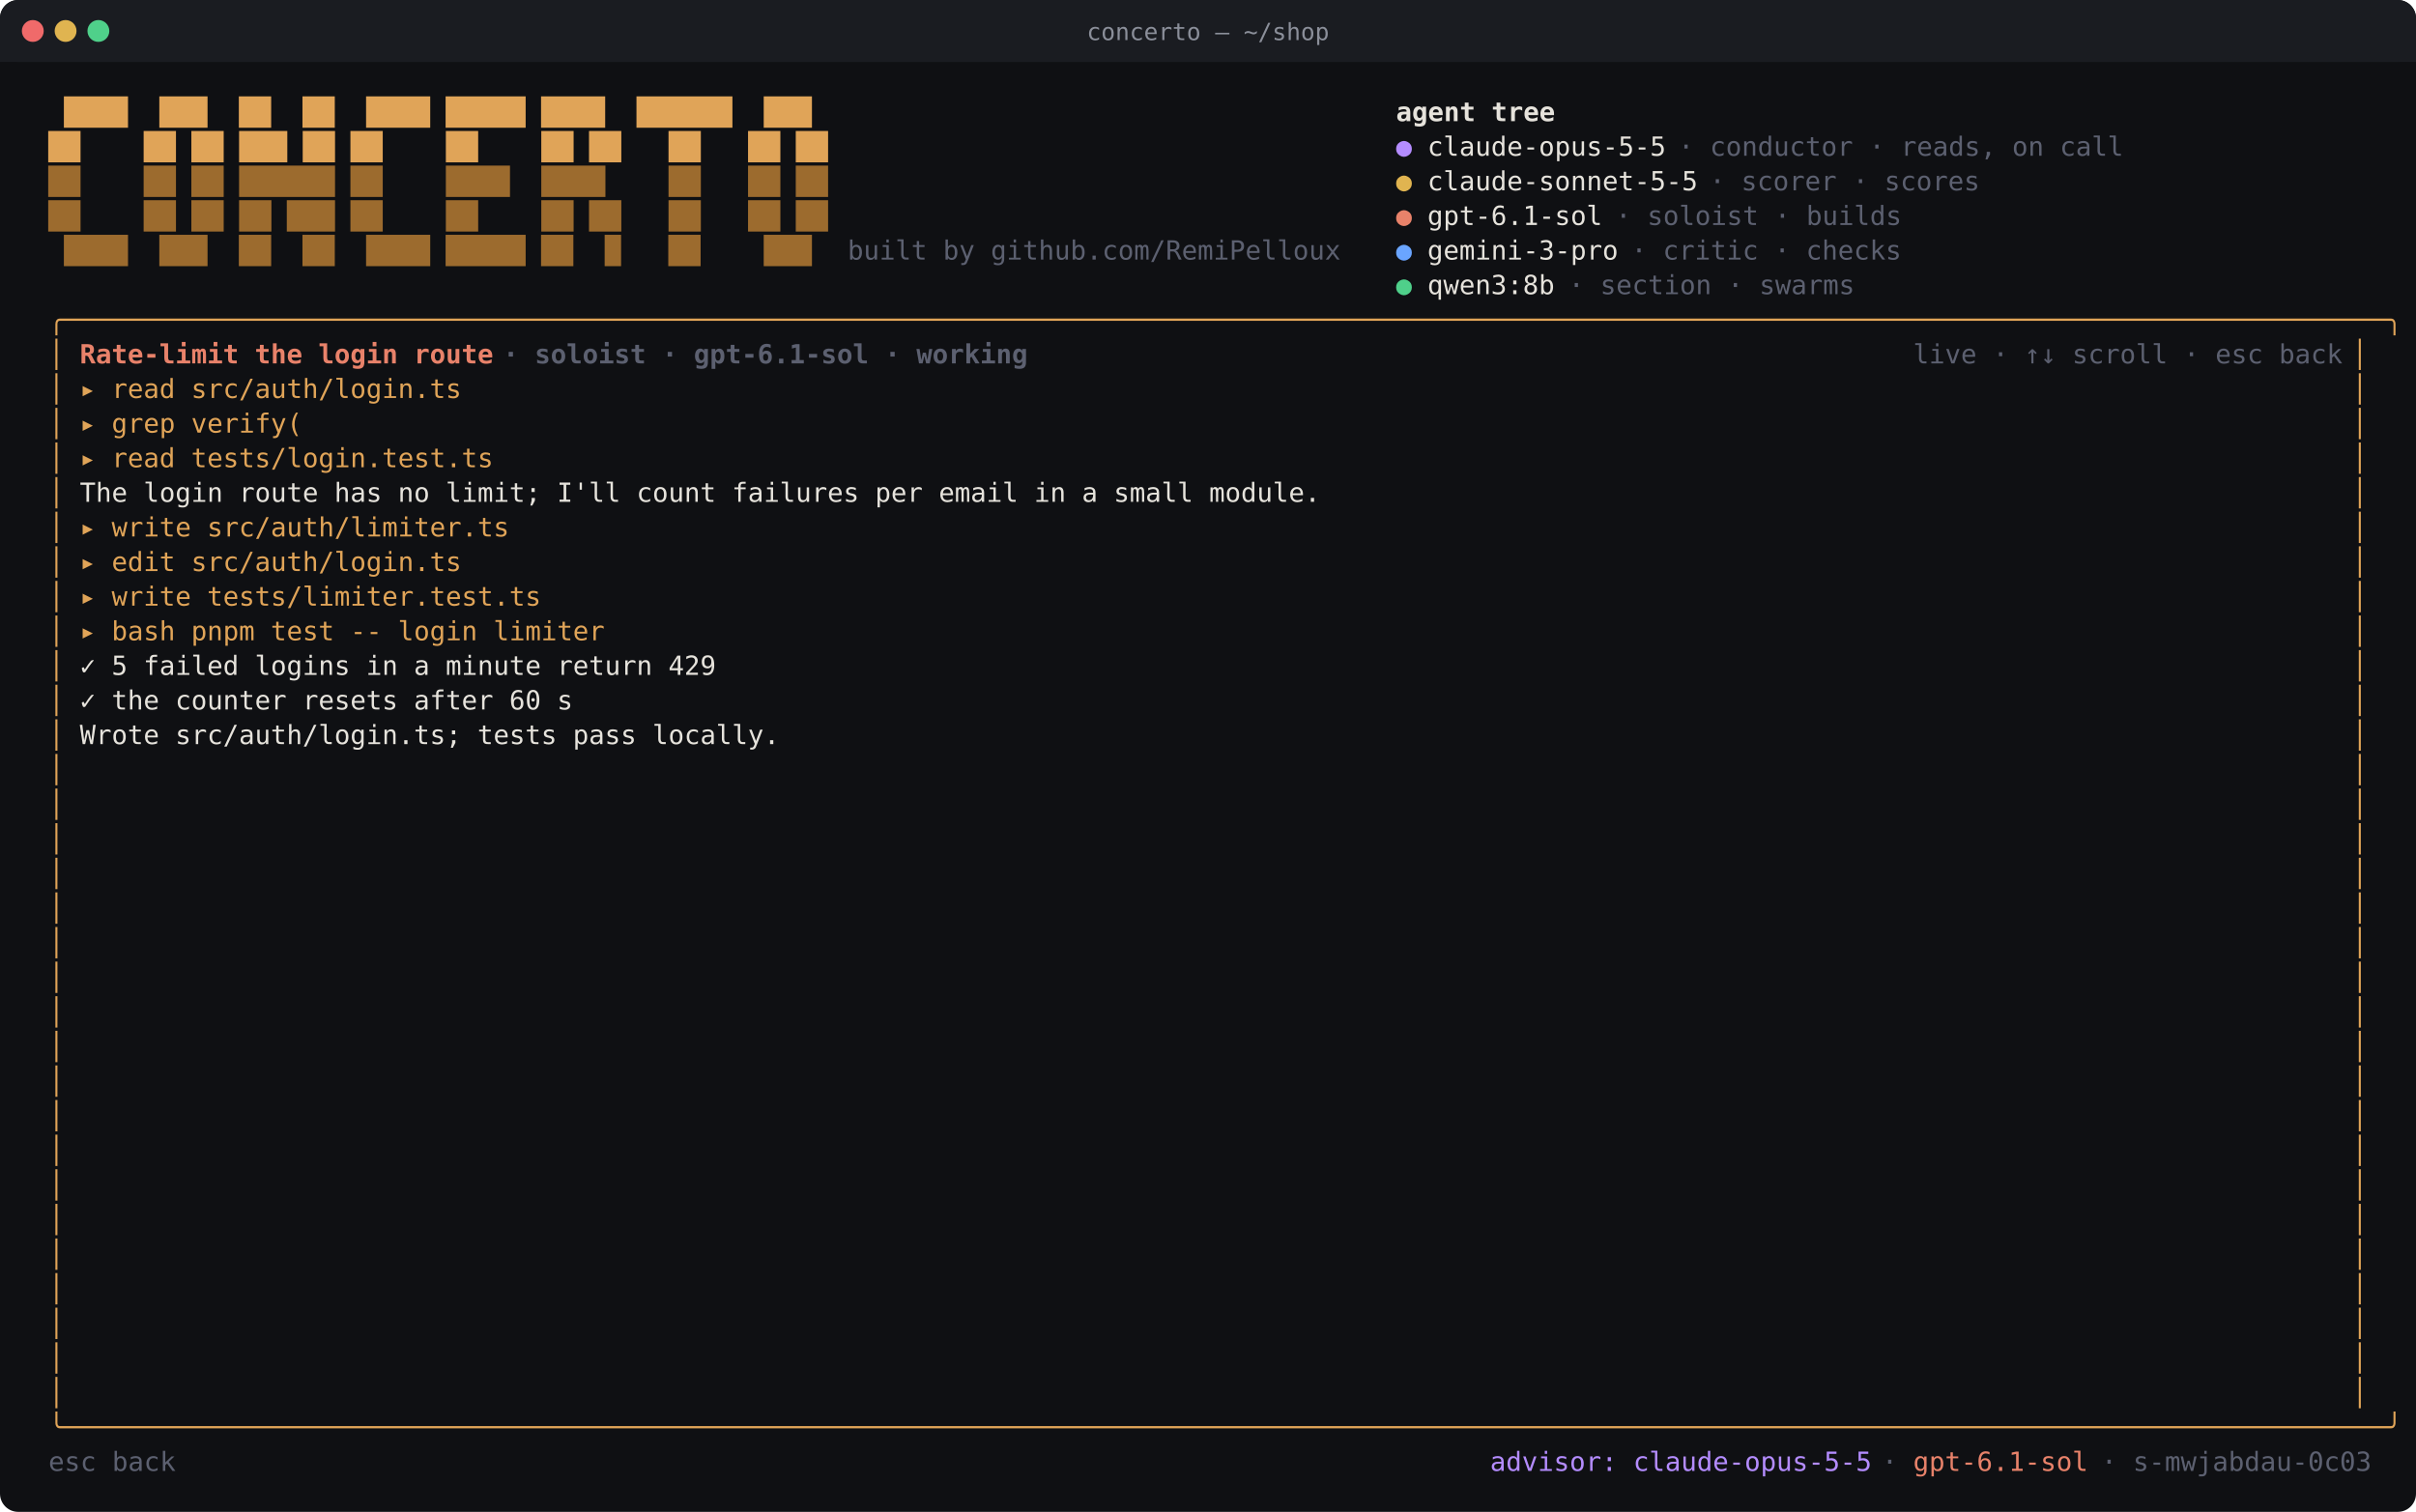
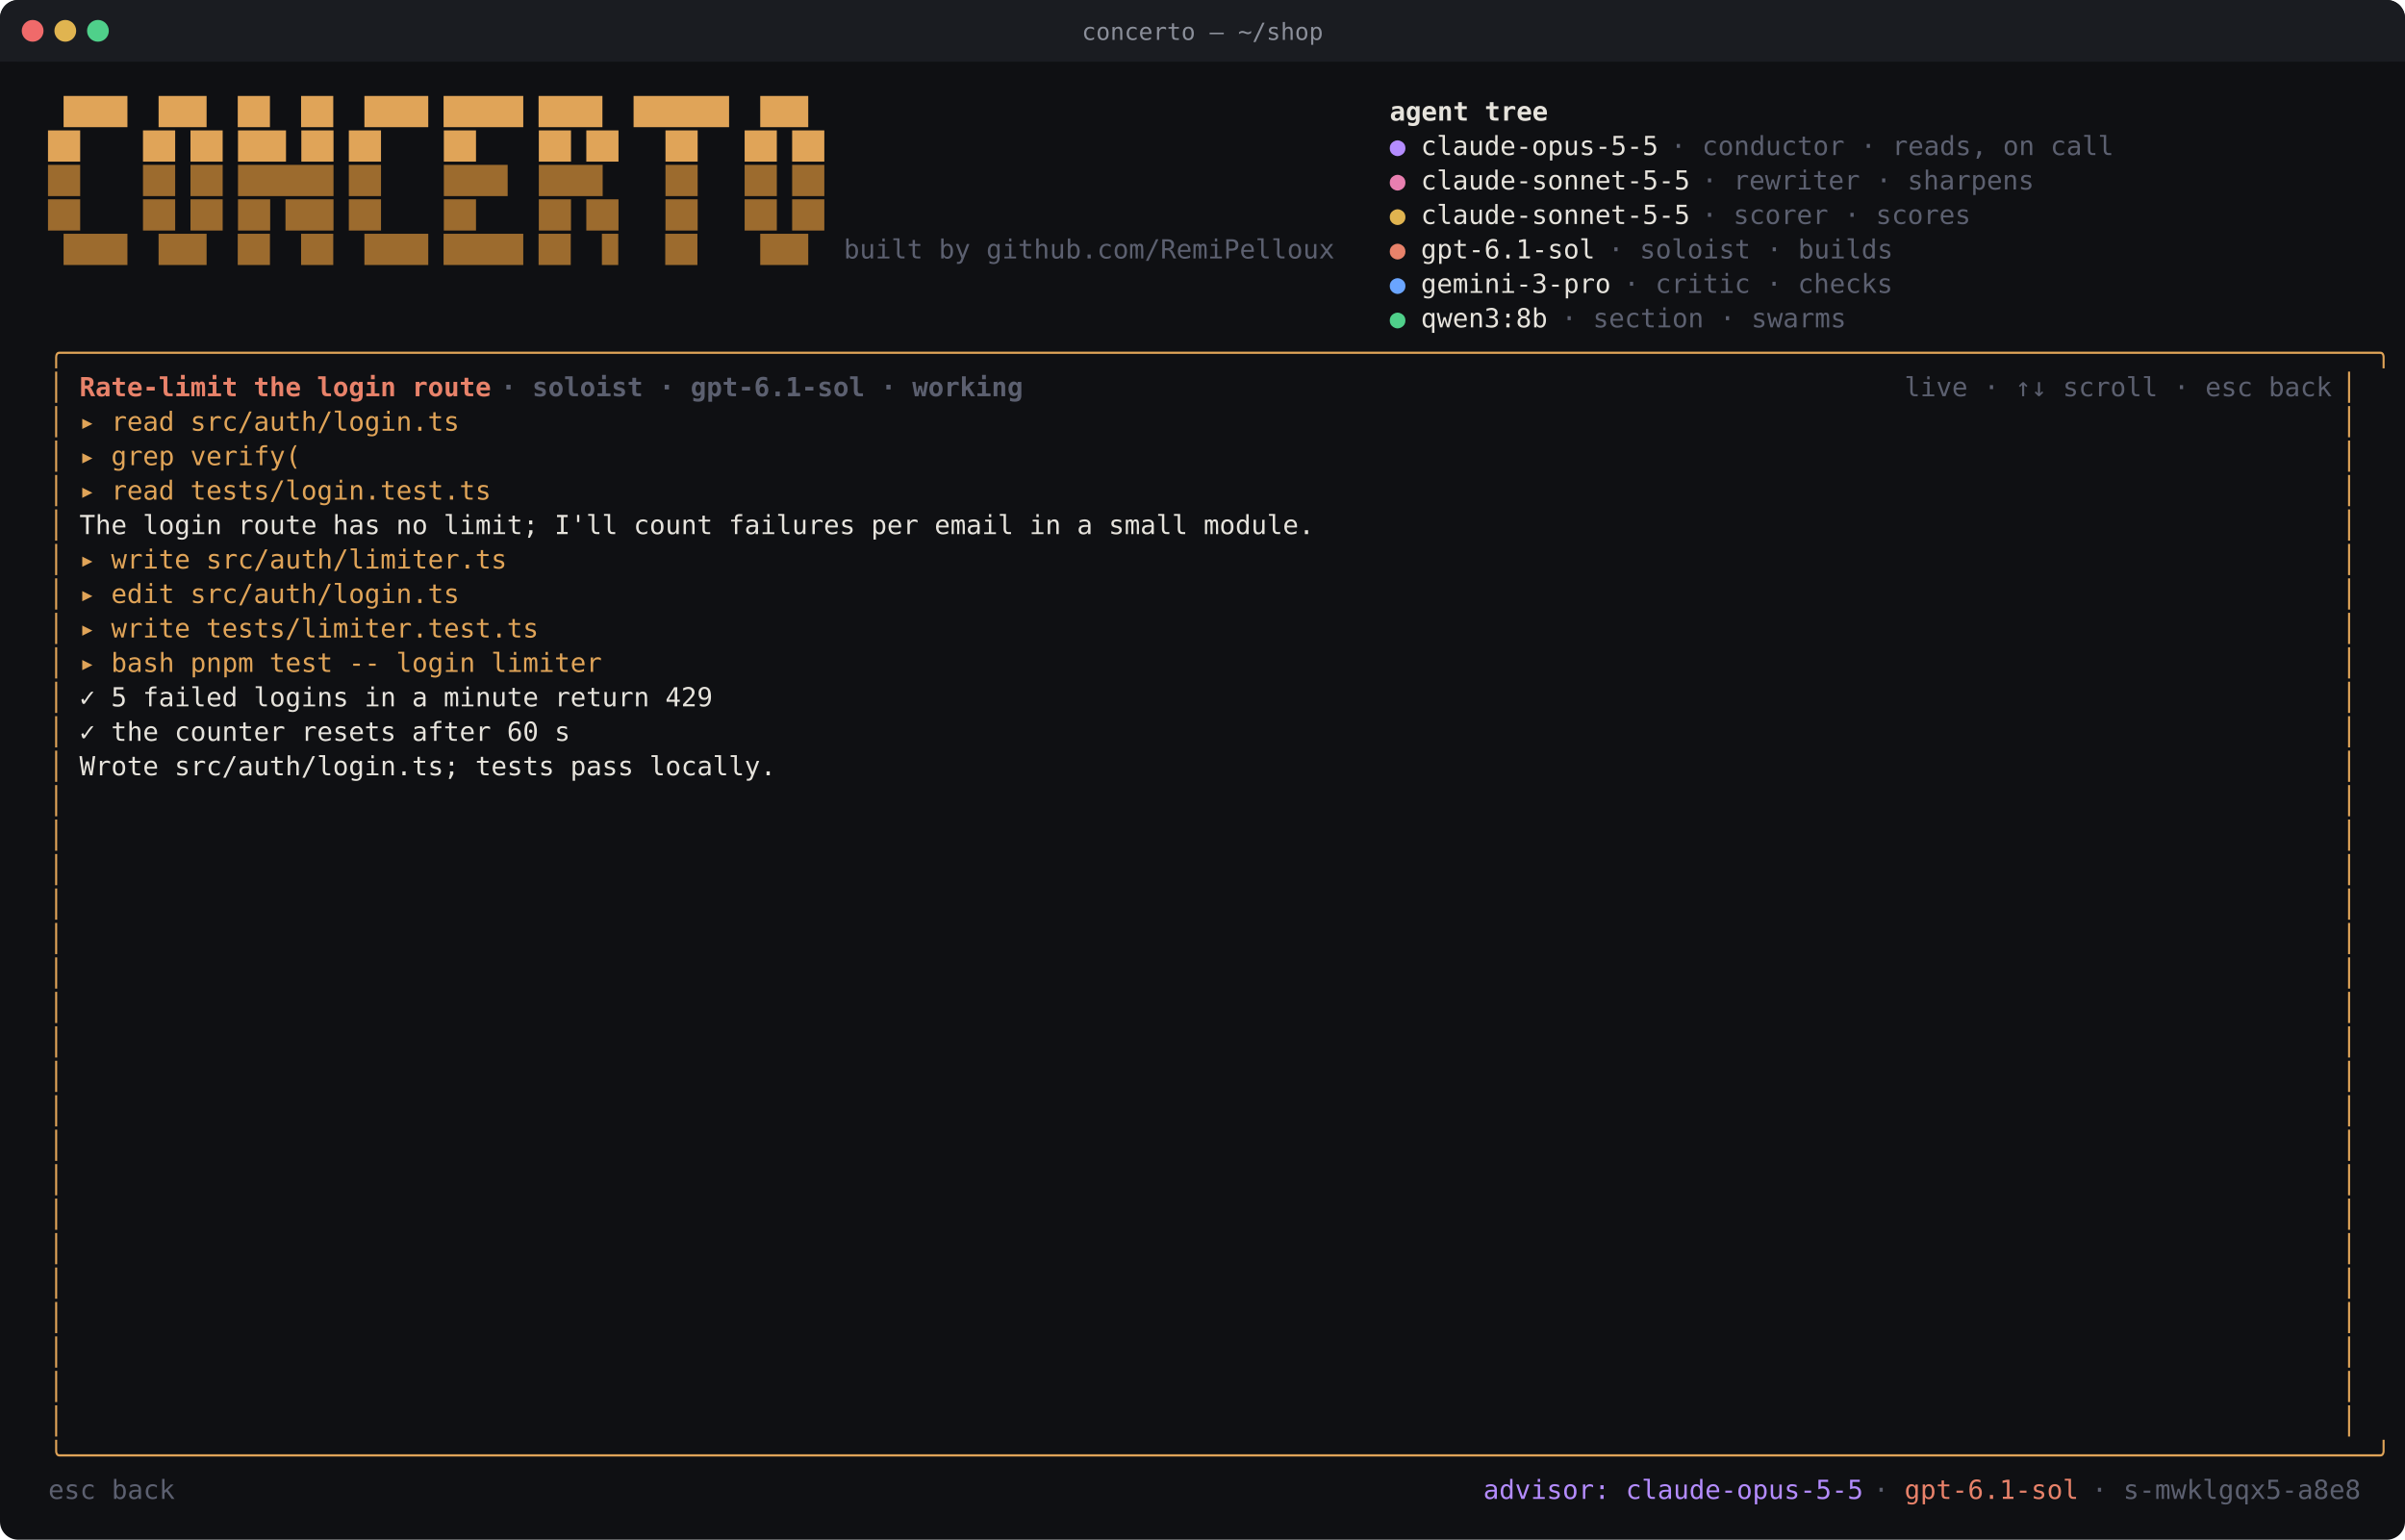
- <svg xmlns="http://www.w3.org/2000/svg" width="1326" height="830" viewBox="0 0 1326 830" font-family="'JetBrains Mono','SFMono-Regular',Menlo,Consolas,monospace" font-size="14.5">
-   <rect width="1326" height="830" rx="10" fill="#0f1013" />
+ <svg xmlns="http://www.w3.org/2000/svg" width="1326" height="849" viewBox="0 0 1326 849" font-family="'JetBrains Mono','SFMono-Regular',Menlo,Consolas,monospace" font-size="14.5">
+   <rect width="1326" height="849" rx="10" fill="#0f1013" />
  <rect width="1326" height="34" rx="10" fill="#1a1c21" />
  <rect y="24" width="1326" height="10" fill="#1a1c21" />
  <circle cx="18" cy="17" r="6" fill="#f06a6a" />
  <circle cx="36" cy="17" r="6" fill="#e0b450" />
  <circle cx="54" cy="17" r="6" fill="#4fd08a" />
  <text x="663" y="22" fill="#8b8f9a" font-size="13" text-anchor="middle">concerto — ~/shop</text>
  <text x="35.2" y="66.5" fill="#e0a458" font-weight="700">████  ███  ██  ██  ████ █████ ████  ██████  ███ </text>
  <text x="766.2" y="66.5" fill="#e6e3dc" font-weight="700">agent tree</text>
  <text x="26.6" y="85.5" fill="#e0a458" font-weight="700">██    ██ ██ ███ ██ ██    ██    ██ ██   ██   ██ ██</text>
  <text x="766.2" y="85.5" fill="#b48cff">● </text>
  <text x="783.4" y="85.5" fill="#e6e3dc">claude-opus-5-5</text>
  <text x="921.0" y="85.5" fill="#5c6070">· conductor · reads, on call</text>
  <text x="26.6" y="104.5" fill="#9c6b2e" font-weight="700">██    ██ ██ ██████ ██    ████  ████    ██   ██ ██</text>
-   <text x="766.2" y="104.5" fill="#e0b450">● </text>
+   <text x="766.2" y="104.5" fill="#e87fb0">● </text>
  <text x="783.4" y="104.5" fill="#e6e3dc">claude-sonnet-5-5</text>
-   <text x="938.2" y="104.5" fill="#5c6070">· scorer · scores</text>
+   <text x="938.2" y="104.5" fill="#5c6070">· rewriter · sharpens</text>
  <text x="26.6" y="123.5" fill="#9c6b2e" font-weight="700">██    ██ ██ ██ ███ ██    ██    ██ ██   ██   ██ ██</text>
-   <text x="766.2" y="123.5" fill="#e8826a">● </text>
-   <text x="783.4" y="123.5" fill="#e6e3dc">gpt-6.1-sol</text>
-   <text x="886.6" y="123.5" fill="#5c6070">· soloist · builds</text>
+   <text x="766.2" y="123.5" fill="#e0b450">● </text>
+   <text x="783.4" y="123.5" fill="#e6e3dc">claude-sonnet-5-5</text>
+   <text x="938.2" y="123.5" fill="#5c6070">· scorer · scores</text>
  <text x="35.2" y="142.5" fill="#9c6b2e" font-weight="700">████  ███  ██  ██  ████ █████ ██  █   ██    ███ </text>
  <text x="465.2" y="142.5" fill="#5c6070">built by github.com/RemiPelloux</text>
-   <text x="766.2" y="142.5" fill="#6aa5ff">● </text>
-   <text x="783.4" y="142.5" fill="#e6e3dc">gemini-3-pro</text>
-   <text x="895.2" y="142.5" fill="#5c6070">· critic · checks</text>
-   <text x="766.2" y="161.5" fill="#4fd08a">● </text>
-   <text x="783.4" y="161.5" fill="#e6e3dc">qwen3:8b</text>
-   <text x="860.8" y="161.5" fill="#5c6070">· section · swarms</text>
-   <text x="26.6" y="180.5" fill="#e0a458">╭──────────────────────────────────────────────────────────────────────────────────────────────────────────────────────────────────────────────────╮</text>
-   <text x="26.6" y="199.5" fill="#e0a458">│</text>
-   <text x="43.8" y="199.5" fill="#e8826a" font-weight="700">Rate-limit the login route </text>
-   <text x="276.0" y="199.5" fill="#5c6070" font-weight="700">· soloist · gpt-6.1-sol · working</text>
-   <text x="1050.0" y="199.5" fill="#5c6070">live · ↑↓ scroll · esc back</text>
-   <text x="1290.8" y="199.5" fill="#e0a458">│</text>
+   <text x="766.2" y="142.5" fill="#e8826a">● </text>
+   <text x="783.4" y="142.5" fill="#e6e3dc">gpt-6.1-sol</text>
+   <text x="886.6" y="142.5" fill="#5c6070">· soloist · builds</text>
+   <text x="766.2" y="161.5" fill="#6aa5ff">● </text>
+   <text x="783.4" y="161.5" fill="#e6e3dc">gemini-3-pro</text>
+   <text x="895.2" y="161.5" fill="#5c6070">· critic · checks</text>
+   <text x="766.2" y="180.5" fill="#4fd08a">● </text>
+   <text x="783.4" y="180.5" fill="#e6e3dc">qwen3:8b</text>
+   <text x="860.8" y="180.5" fill="#5c6070">· section · swarms</text>
+   <text x="26.6" y="199.5" fill="#e0a458">╭──────────────────────────────────────────────────────────────────────────────────────────────────────────────────────────────────────────────────╮</text>
  <text x="26.6" y="218.5" fill="#e0a458">│</text>
-   <text x="43.8" y="218.5" fill="#e0a458">▸ read src/auth/login.ts</text>
+   <text x="43.8" y="218.5" fill="#e8826a" font-weight="700">Rate-limit the login route </text>
+   <text x="276.0" y="218.5" fill="#5c6070" font-weight="700">· soloist · gpt-6.1-sol · working</text>
+   <text x="1050.0" y="218.5" fill="#5c6070">live · ↑↓ scroll · esc back</text>
  <text x="1290.8" y="218.5" fill="#e0a458">│</text>
  <text x="26.6" y="237.5" fill="#e0a458">│</text>
-   <text x="43.8" y="237.5" fill="#e0a458">▸ grep verify(</text>
+   <text x="43.8" y="237.5" fill="#e0a458">▸ read src/auth/login.ts</text>
  <text x="1290.8" y="237.5" fill="#e0a458">│</text>
  <text x="26.6" y="256.5" fill="#e0a458">│</text>
-   <text x="43.8" y="256.5" fill="#e0a458">▸ read tests/login.test.ts</text>
+   <text x="43.8" y="256.5" fill="#e0a458">▸ grep verify(</text>
  <text x="1290.8" y="256.5" fill="#e0a458">│</text>
  <text x="26.6" y="275.5" fill="#e0a458">│</text>
-   <text x="43.8" y="275.5" fill="#e6e3dc">The login route has no limit; I'll count failures per email in a small module.                                                                   </text>
+   <text x="43.8" y="275.5" fill="#e0a458">▸ read tests/login.test.ts</text>
  <text x="1290.8" y="275.5" fill="#e0a458">│</text>
  <text x="26.6" y="294.5" fill="#e0a458">│</text>
-   <text x="43.8" y="294.5" fill="#e0a458">▸ write src/auth/limiter.ts</text>
+   <text x="43.8" y="294.5" fill="#e6e3dc">The login route has no limit; I'll count failures per email in a small module.                                                                   </text>
  <text x="1290.8" y="294.5" fill="#e0a458">│</text>
  <text x="26.6" y="313.5" fill="#e0a458">│</text>
-   <text x="43.8" y="313.5" fill="#e0a458">▸ edit src/auth/login.ts</text>
+   <text x="43.8" y="313.5" fill="#e0a458">▸ write src/auth/limiter.ts</text>
  <text x="1290.8" y="313.5" fill="#e0a458">│</text>
  <text x="26.6" y="332.5" fill="#e0a458">│</text>
-   <text x="43.8" y="332.5" fill="#e0a458">▸ write tests/limiter.test.ts</text>
+   <text x="43.8" y="332.5" fill="#e0a458">▸ edit src/auth/login.ts</text>
  <text x="1290.8" y="332.5" fill="#e0a458">│</text>
  <text x="26.6" y="351.5" fill="#e0a458">│</text>
-   <text x="43.8" y="351.5" fill="#e0a458">▸ bash pnpm test -- login limiter</text>
+   <text x="43.8" y="351.5" fill="#e0a458">▸ write tests/limiter.test.ts</text>
  <text x="1290.8" y="351.5" fill="#e0a458">│</text>
  <text x="26.6" y="370.5" fill="#e0a458">│</text>
-   <text x="43.8" y="370.5" fill="#e6e3dc">✓ 5 failed logins in a minute return 429                                                                                                         </text>
+   <text x="43.8" y="370.5" fill="#e0a458">▸ bash pnpm test -- login limiter</text>
  <text x="1290.8" y="370.5" fill="#e0a458">│</text>
  <text x="26.6" y="389.5" fill="#e0a458">│</text>
-   <text x="43.8" y="389.5" fill="#e6e3dc">✓ the counter resets after 60 s                                                                                                                  </text>
+   <text x="43.8" y="389.5" fill="#e6e3dc">✓ 5 failed logins in a minute return 429                                                                                                         </text>
  <text x="1290.8" y="389.5" fill="#e0a458">│</text>
  <text x="26.6" y="408.5" fill="#e0a458">│</text>
-   <text x="43.8" y="408.5" fill="#e6e3dc">Wrote src/auth/login.ts; tests pass locally.                                                                                                     </text>
+   <text x="43.8" y="408.5" fill="#e6e3dc">✓ the counter resets after 60 s                                                                                                                  </text>
  <text x="1290.8" y="408.5" fill="#e0a458">│</text>
  <text x="26.6" y="427.5" fill="#e0a458">│</text>
+   <text x="43.8" y="427.5" fill="#e6e3dc">Wrote src/auth/login.ts; tests pass locally.                                                                                                     </text>
  <text x="1290.8" y="427.5" fill="#e0a458">│</text>
  <text x="26.6" y="446.5" fill="#e0a458">│</text>
  <text x="1290.8" y="446.5" fill="#e0a458">│</text>
  <text x="26.6" y="465.5" fill="#e0a458">│</text>
  <text x="1290.8" y="465.5" fill="#e0a458">│</text>
  <text x="26.6" y="484.5" fill="#e0a458">│</text>
  <text x="1290.8" y="484.5" fill="#e0a458">│</text>
  <text x="26.6" y="503.5" fill="#e0a458">│</text>
  <text x="1290.8" y="503.5" fill="#e0a458">│</text>
  <text x="26.6" y="522.5" fill="#e0a458">│</text>
  <text x="1290.8" y="522.5" fill="#e0a458">│</text>
  <text x="26.6" y="541.5" fill="#e0a458">│</text>
  <text x="1290.8" y="541.5" fill="#e0a458">│</text>
  <text x="26.6" y="560.5" fill="#e0a458">│</text>
  <text x="1290.8" y="560.5" fill="#e0a458">│</text>
  <text x="26.6" y="579.5" fill="#e0a458">│</text>
  <text x="1290.8" y="579.5" fill="#e0a458">│</text>
  <text x="26.6" y="598.5" fill="#e0a458">│</text>
  <text x="1290.8" y="598.5" fill="#e0a458">│</text>
  <text x="26.6" y="617.5" fill="#e0a458">│</text>
  <text x="1290.8" y="617.5" fill="#e0a458">│</text>
  <text x="26.6" y="636.5" fill="#e0a458">│</text>
  <text x="1290.8" y="636.5" fill="#e0a458">│</text>
  <text x="26.6" y="655.5" fill="#e0a458">│</text>
  <text x="1290.8" y="655.5" fill="#e0a458">│</text>
  <text x="26.6" y="674.5" fill="#e0a458">│</text>
  <text x="1290.8" y="674.5" fill="#e0a458">│</text>
  <text x="26.6" y="693.5" fill="#e0a458">│</text>
  <text x="1290.8" y="693.5" fill="#e0a458">│</text>
  <text x="26.6" y="712.5" fill="#e0a458">│</text>
  <text x="1290.8" y="712.5" fill="#e0a458">│</text>
  <text x="26.6" y="731.5" fill="#e0a458">│</text>
  <text x="1290.8" y="731.5" fill="#e0a458">│</text>
  <text x="26.6" y="750.5" fill="#e0a458">│</text>
  <text x="1290.8" y="750.5" fill="#e0a458">│</text>
  <text x="26.6" y="769.5" fill="#e0a458">│</text>
  <text x="1290.8" y="769.5" fill="#e0a458">│</text>
-   <text x="26.6" y="788.5" fill="#e0a458">╰──────────────────────────────────────────────────────────────────────────────────────────────────────────────────────────────────────────────────╯</text>
-   <text x="26.6" y="807.5" fill="#5c6070">esc back</text>
-   <text x="817.8" y="807.5" fill="#b48cff">advisor: claude-opus-5-5</text>
-   <text x="1032.8" y="807.5" fill="#5c6070">· </text>
-   <text x="1050.0" y="807.5" fill="#e8826a">gpt-6.1-sol</text>
-   <text x="1153.2" y="807.5" fill="#5c6070">· s-mwjabdau-0c03</text>
+   <text x="26.6" y="788.5" fill="#e0a458">│</text>
+   <text x="1290.8" y="788.5" fill="#e0a458">│</text>
+   <text x="26.6" y="807.5" fill="#e0a458">╰──────────────────────────────────────────────────────────────────────────────────────────────────────────────────────────────────────────────────╯</text>
+   <text x="26.6" y="826.5" fill="#5c6070">esc back</text>
+   <text x="817.8" y="826.5" fill="#b48cff">advisor: claude-opus-5-5</text>
+   <text x="1032.8" y="826.5" fill="#5c6070">· </text>
+   <text x="1050.0" y="826.5" fill="#e8826a">gpt-6.1-sol</text>
+   <text x="1153.2" y="826.5" fill="#5c6070">· s-mwklgqx5-a8e8</text>
</svg>
